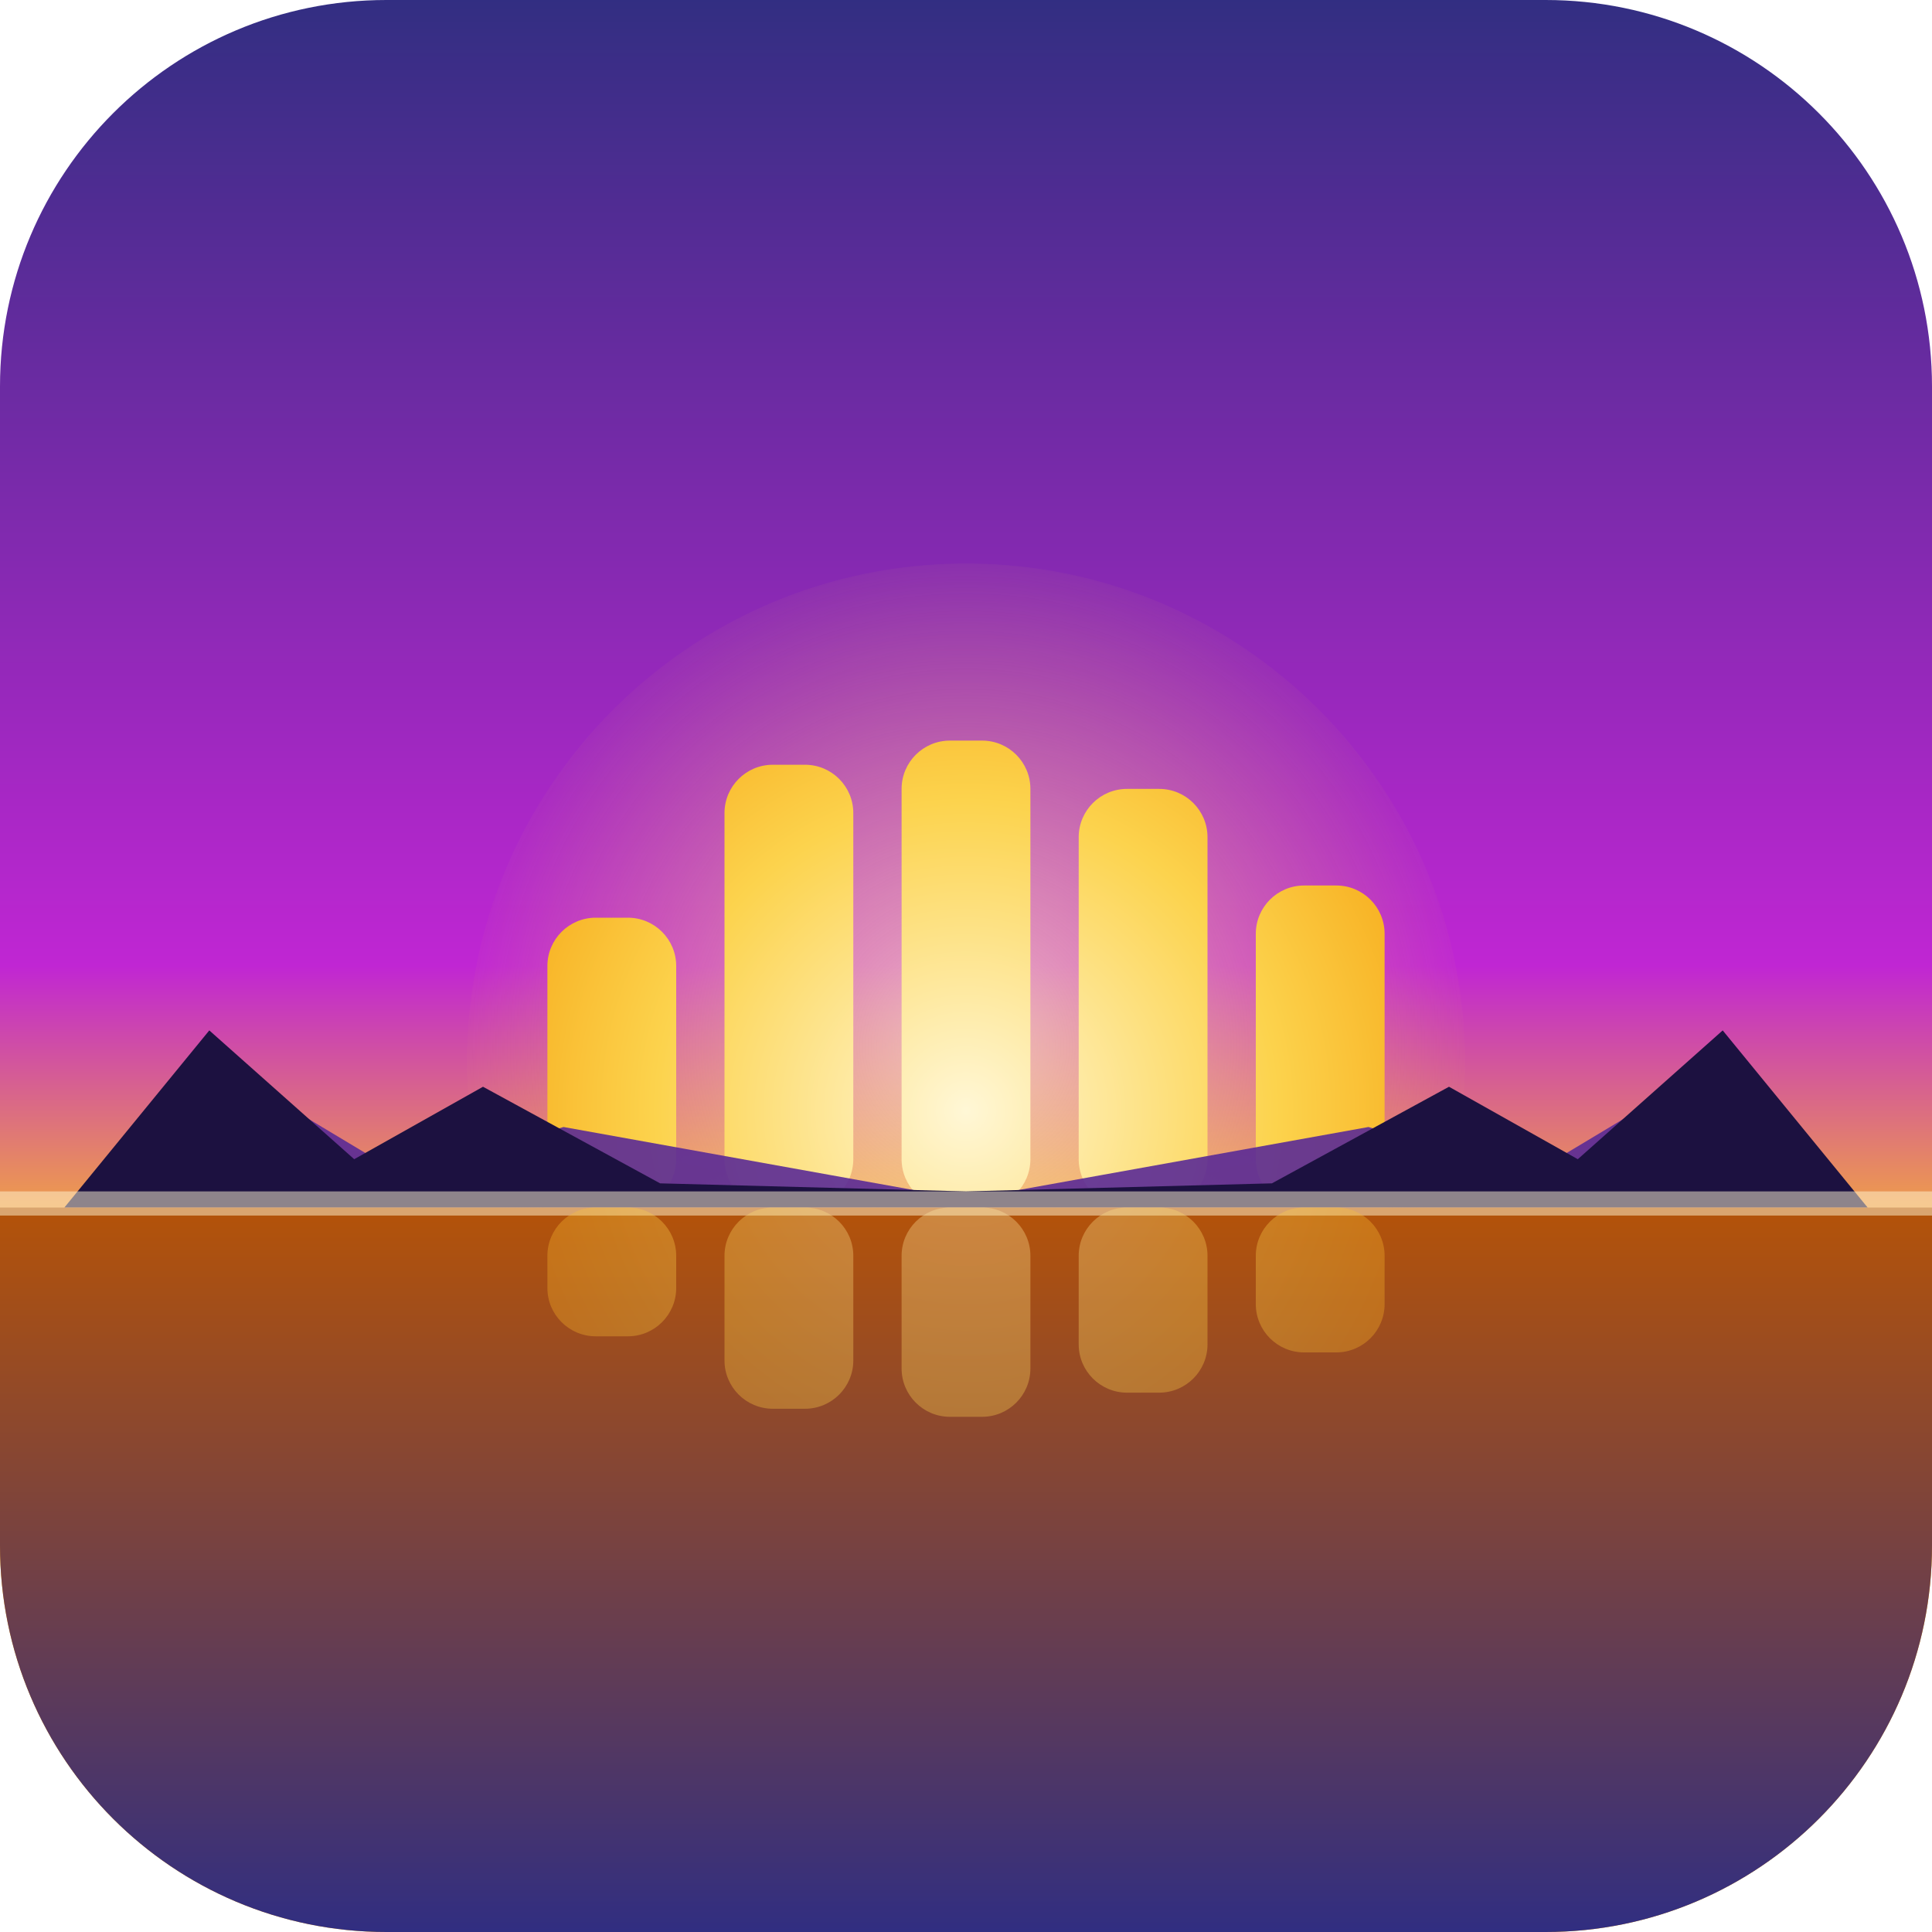
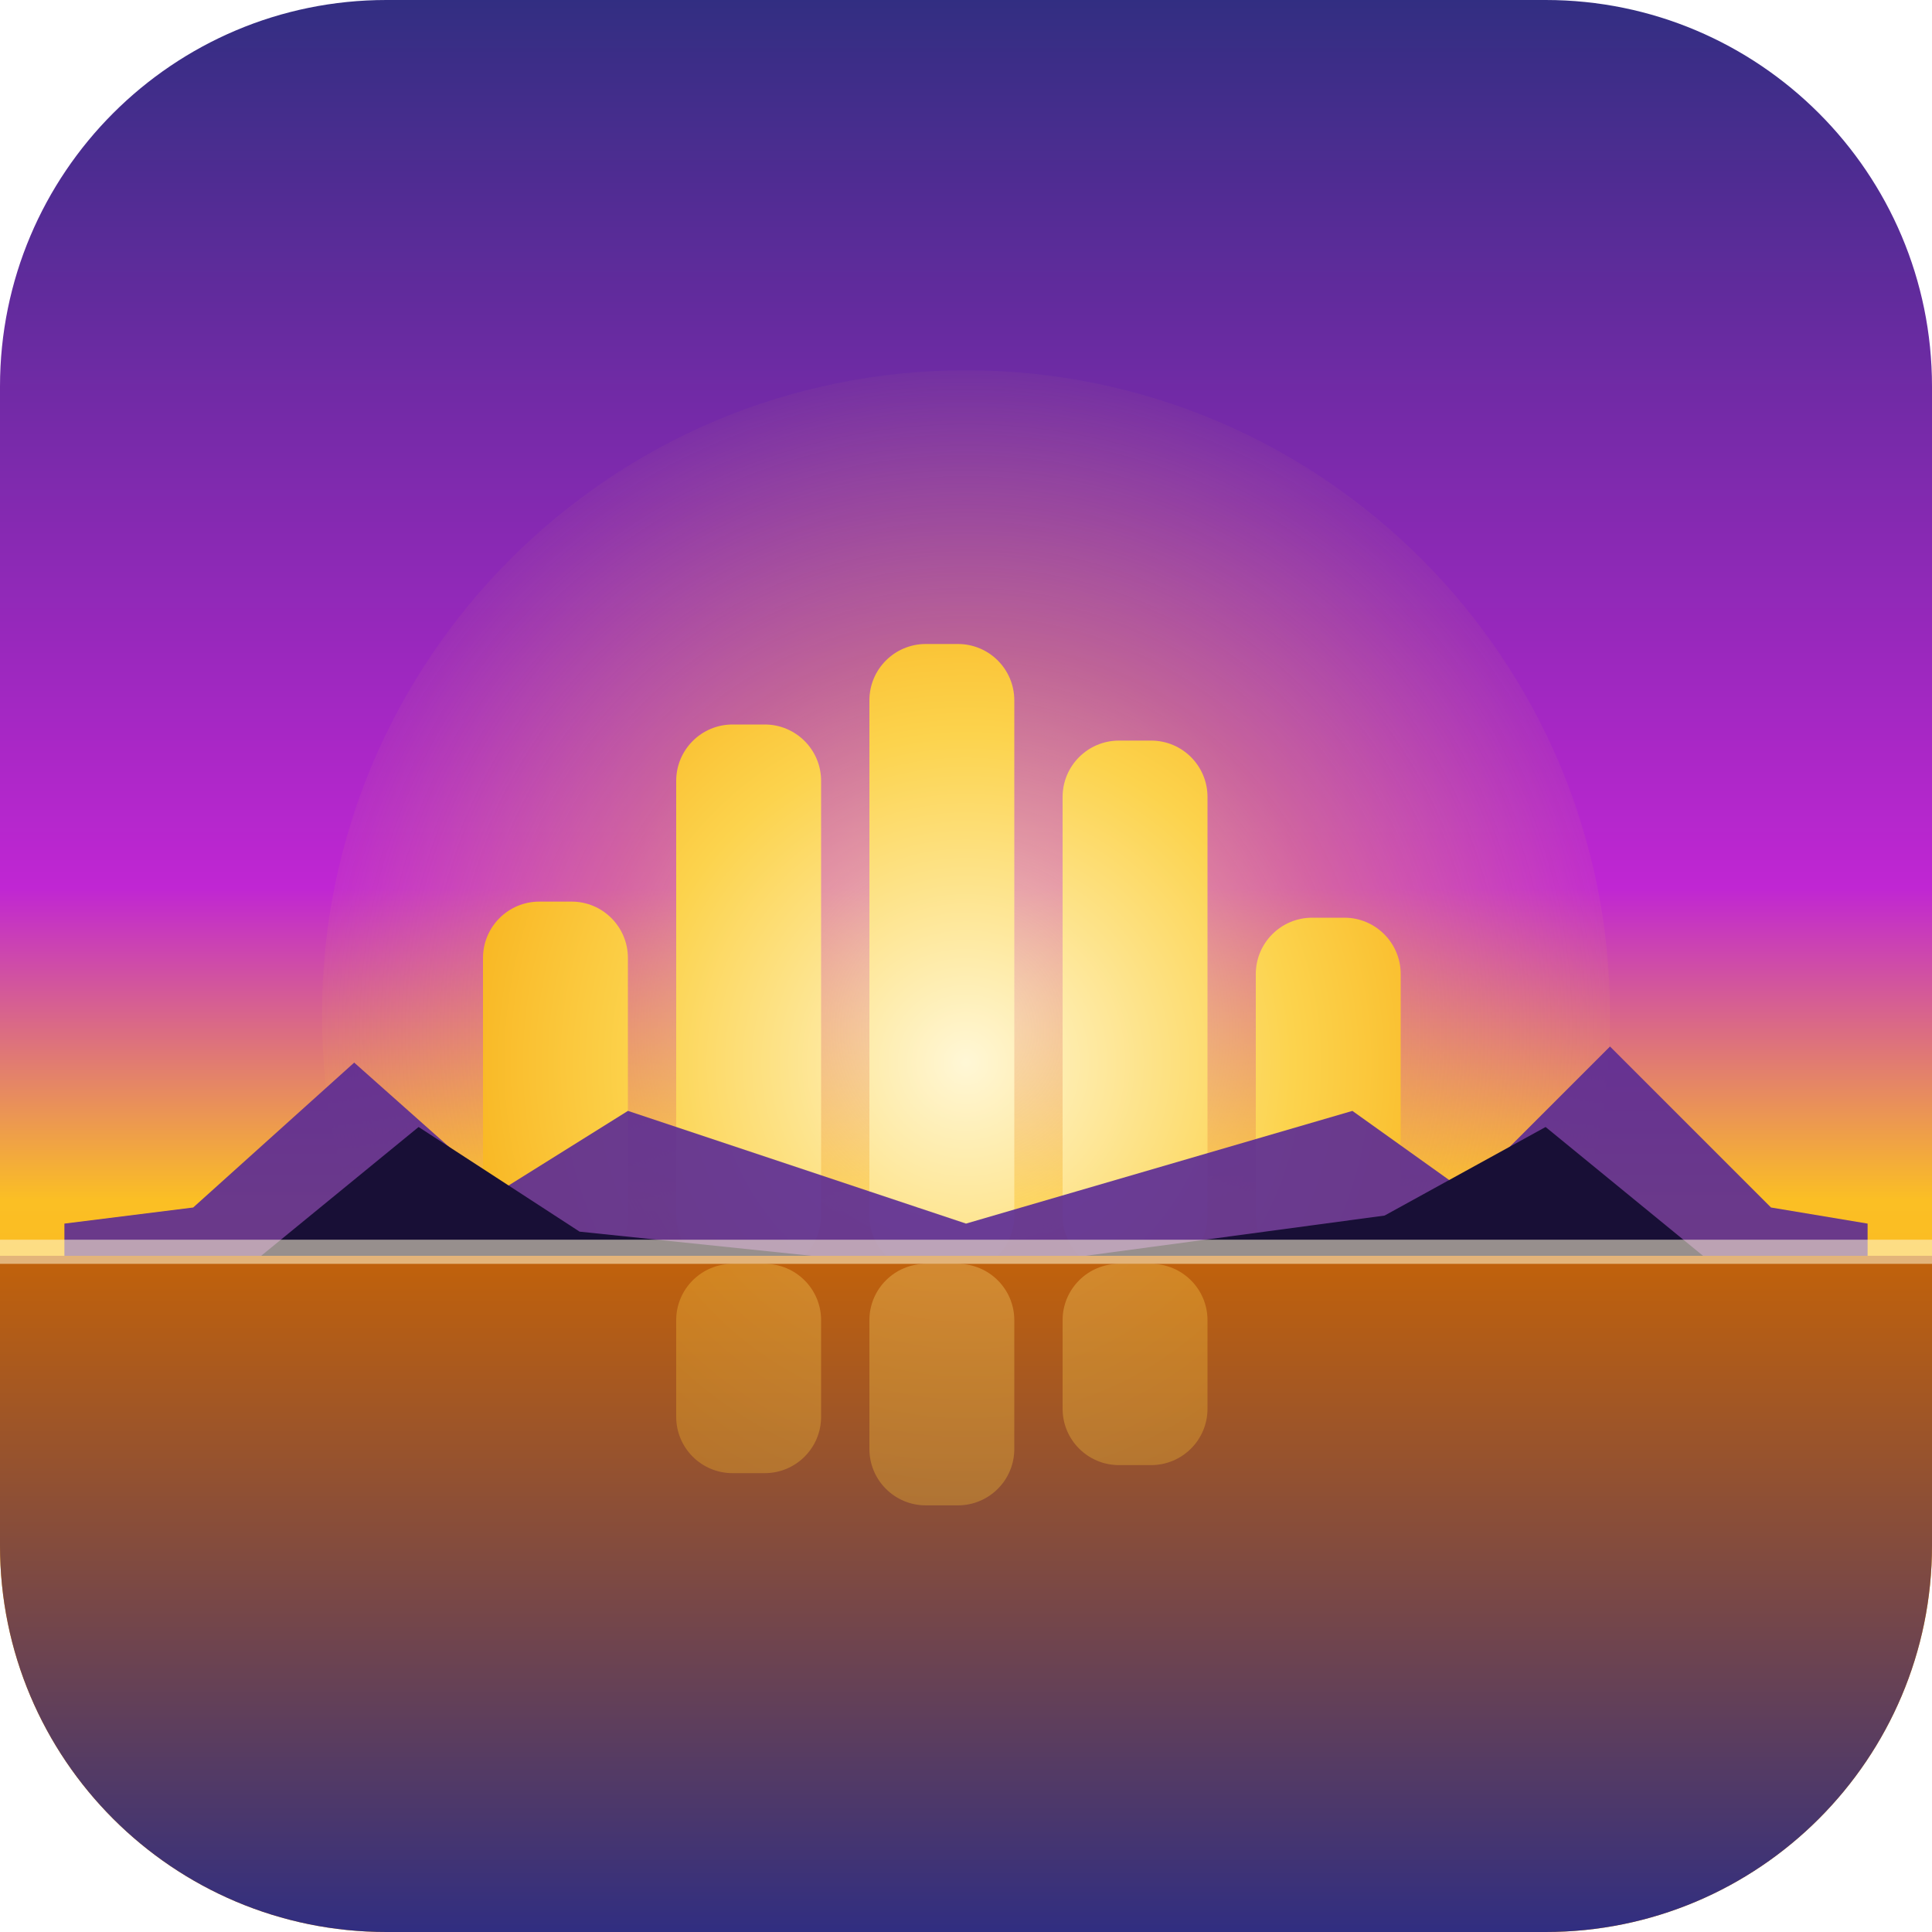
<svg xmlns="http://www.w3.org/2000/svg" viewBox="0 0 240 240" width="240" height="240" role="img" aria-label="Hespera">
  <defs>
    <linearGradient id="hf-sky" x1="0" y1="0" x2="0" y2="1">
      <stop offset="0" stop-color="#312e81" />
-       <stop offset=".5" stop-color="#c026d3" />
-       <stop offset=".66" stop-color="#fbbf24" />
+       <stop offset=".46" stop-color="#c026d3" />
+       <stop offset=".62" stop-color="#fbbf24" />
      <stop offset="1" stop-color="#f59e0b" />
    </linearGradient>
    <linearGradient id="hf-sea" x1="0" y1="0" x2="0" y2="1">
-       <stop offset="0" stop-color="#b45309" />
+       <stop offset="0" stop-color="#c2620a" />
      <stop offset="1" stop-color="#312e81" />
    </linearGradient>
-     <radialGradient id="hf-sun" gradientUnits="userSpaceOnUse" cx="120" cy="138" r="70">
+     <radialGradient id="hf-sun" gradientUnits="userSpaceOnUse" cx="120" cy="132" r="74">
      <stop offset="0" stop-color="#fff7d6" />
      <stop offset=".55" stop-color="#fcd34d" />
-       <stop offset="1" stop-color="#f59e0b" />
+       <stop offset="1" stop-color="#f7a80d" />
    </radialGradient>
-     <radialGradient id="hf-glow" gradientUnits="userSpaceOnUse" cx="120" cy="130" r="64">
-       <stop offset="0" stop-color="#fff3c4" stop-opacity=".7" />
+     <radialGradient id="hf-glow" gradientUnits="userSpaceOnUse" cx="120" cy="128" r="86">
+       <stop offset="0" stop-color="#fff3c4" stop-opacity=".85" />
+       <stop offset=".55" stop-color="#fcd34d" stop-opacity=".35" />
      <stop offset="1" stop-color="#fcd34d" stop-opacity="0" />
    </radialGradient>
    <clipPath id="hf-frame">
      <rect width="240" height="240" rx="48" />
    </clipPath>
  </defs>
  <g clip-path="url(#hf-frame)">
    <rect width="240" height="240" fill="url(#hf-sky)" />
-     <circle cx="120" cy="132" r="62" fill="url(#hf-glow)" />
+     <circle cx="120" cy="126" r="80" fill="url(#hf-glow)" />
    <g fill="url(#hf-sun)">
-       <rect x="68" y="114" width="16" height="36" rx="6" />
-       <rect x="90" y="95" width="16" height="55" rx="6" />
-       <rect x="112" y="92" width="16" height="58" rx="6" />
-       <rect x="134" y="98" width="16" height="52" rx="6" />
-       <rect x="156" y="110" width="16" height="40" rx="6" />
+       <rect x="60" y="112" width="18" height="46" rx="7" />
+       <rect x="84" y="90" width="18" height="68" rx="7" />
+       <rect x="108" y="80" width="18" height="78" rx="7" />
+       <rect x="132" y="92" width="18" height="66" rx="7" />
+       <rect x="156" y="114" width="18" height="44" rx="7" />
    </g>
-     <polygon points="8,150 30,134 50,146 70,140 120,149 170,140 190,146 210,134 232,150" fill="#5a2a96" opacity=".9" />
-     <polygon points="8,150 26,128 44,144 60,135 82,147 120,148 158,147 180,135 196,144 214,128 232,150" fill="#1c1140" />
-     <rect x="0" y="150" width="240" height="90" fill="url(#hf-sea)" />
-     <rect x="0" y="148" width="240" height="3" fill="#fff7d6" opacity=".5" />
-     <g fill="url(#hf-sun)" opacity=".34">
-       <rect x="68" y="150" width="16" height="16" rx="6" />
-       <rect x="90" y="150" width="16" height="25" rx="6" />
-       <rect x="112" y="150" width="16" height="26" rx="6" />
-       <rect x="134" y="150" width="16" height="23" rx="6" />
-       <rect x="156" y="150" width="16" height="18" rx="6" />
+     <polygon points="8,152 24,150 44,132 62,148 78,138 120,152 168,138 182,148 200,130 220,150 232,152 232,158 8,158" fill="#5a2a96" opacity=".9" />
+     <polygon points="8,158 30,158 52,140 72,153 120,158 172,151 192,140 214,158 232,158 232,166 8,166" fill="#180f36" />
+     <rect x="0" y="156" width="240" height="84" fill="url(#hf-sea)" />
+     <rect x="0" y="154" width="240" height="3" fill="#fff7d6" opacity=".55" />
+     <g fill="url(#hf-sun)" opacity=".32">
+       <rect x="84" y="157" width="18" height="26" rx="7" />
+       <rect x="108" y="157" width="18" height="30" rx="7" />
+       <rect x="132" y="157" width="18" height="25" rx="7" />
    </g>
  </g>
</svg>
